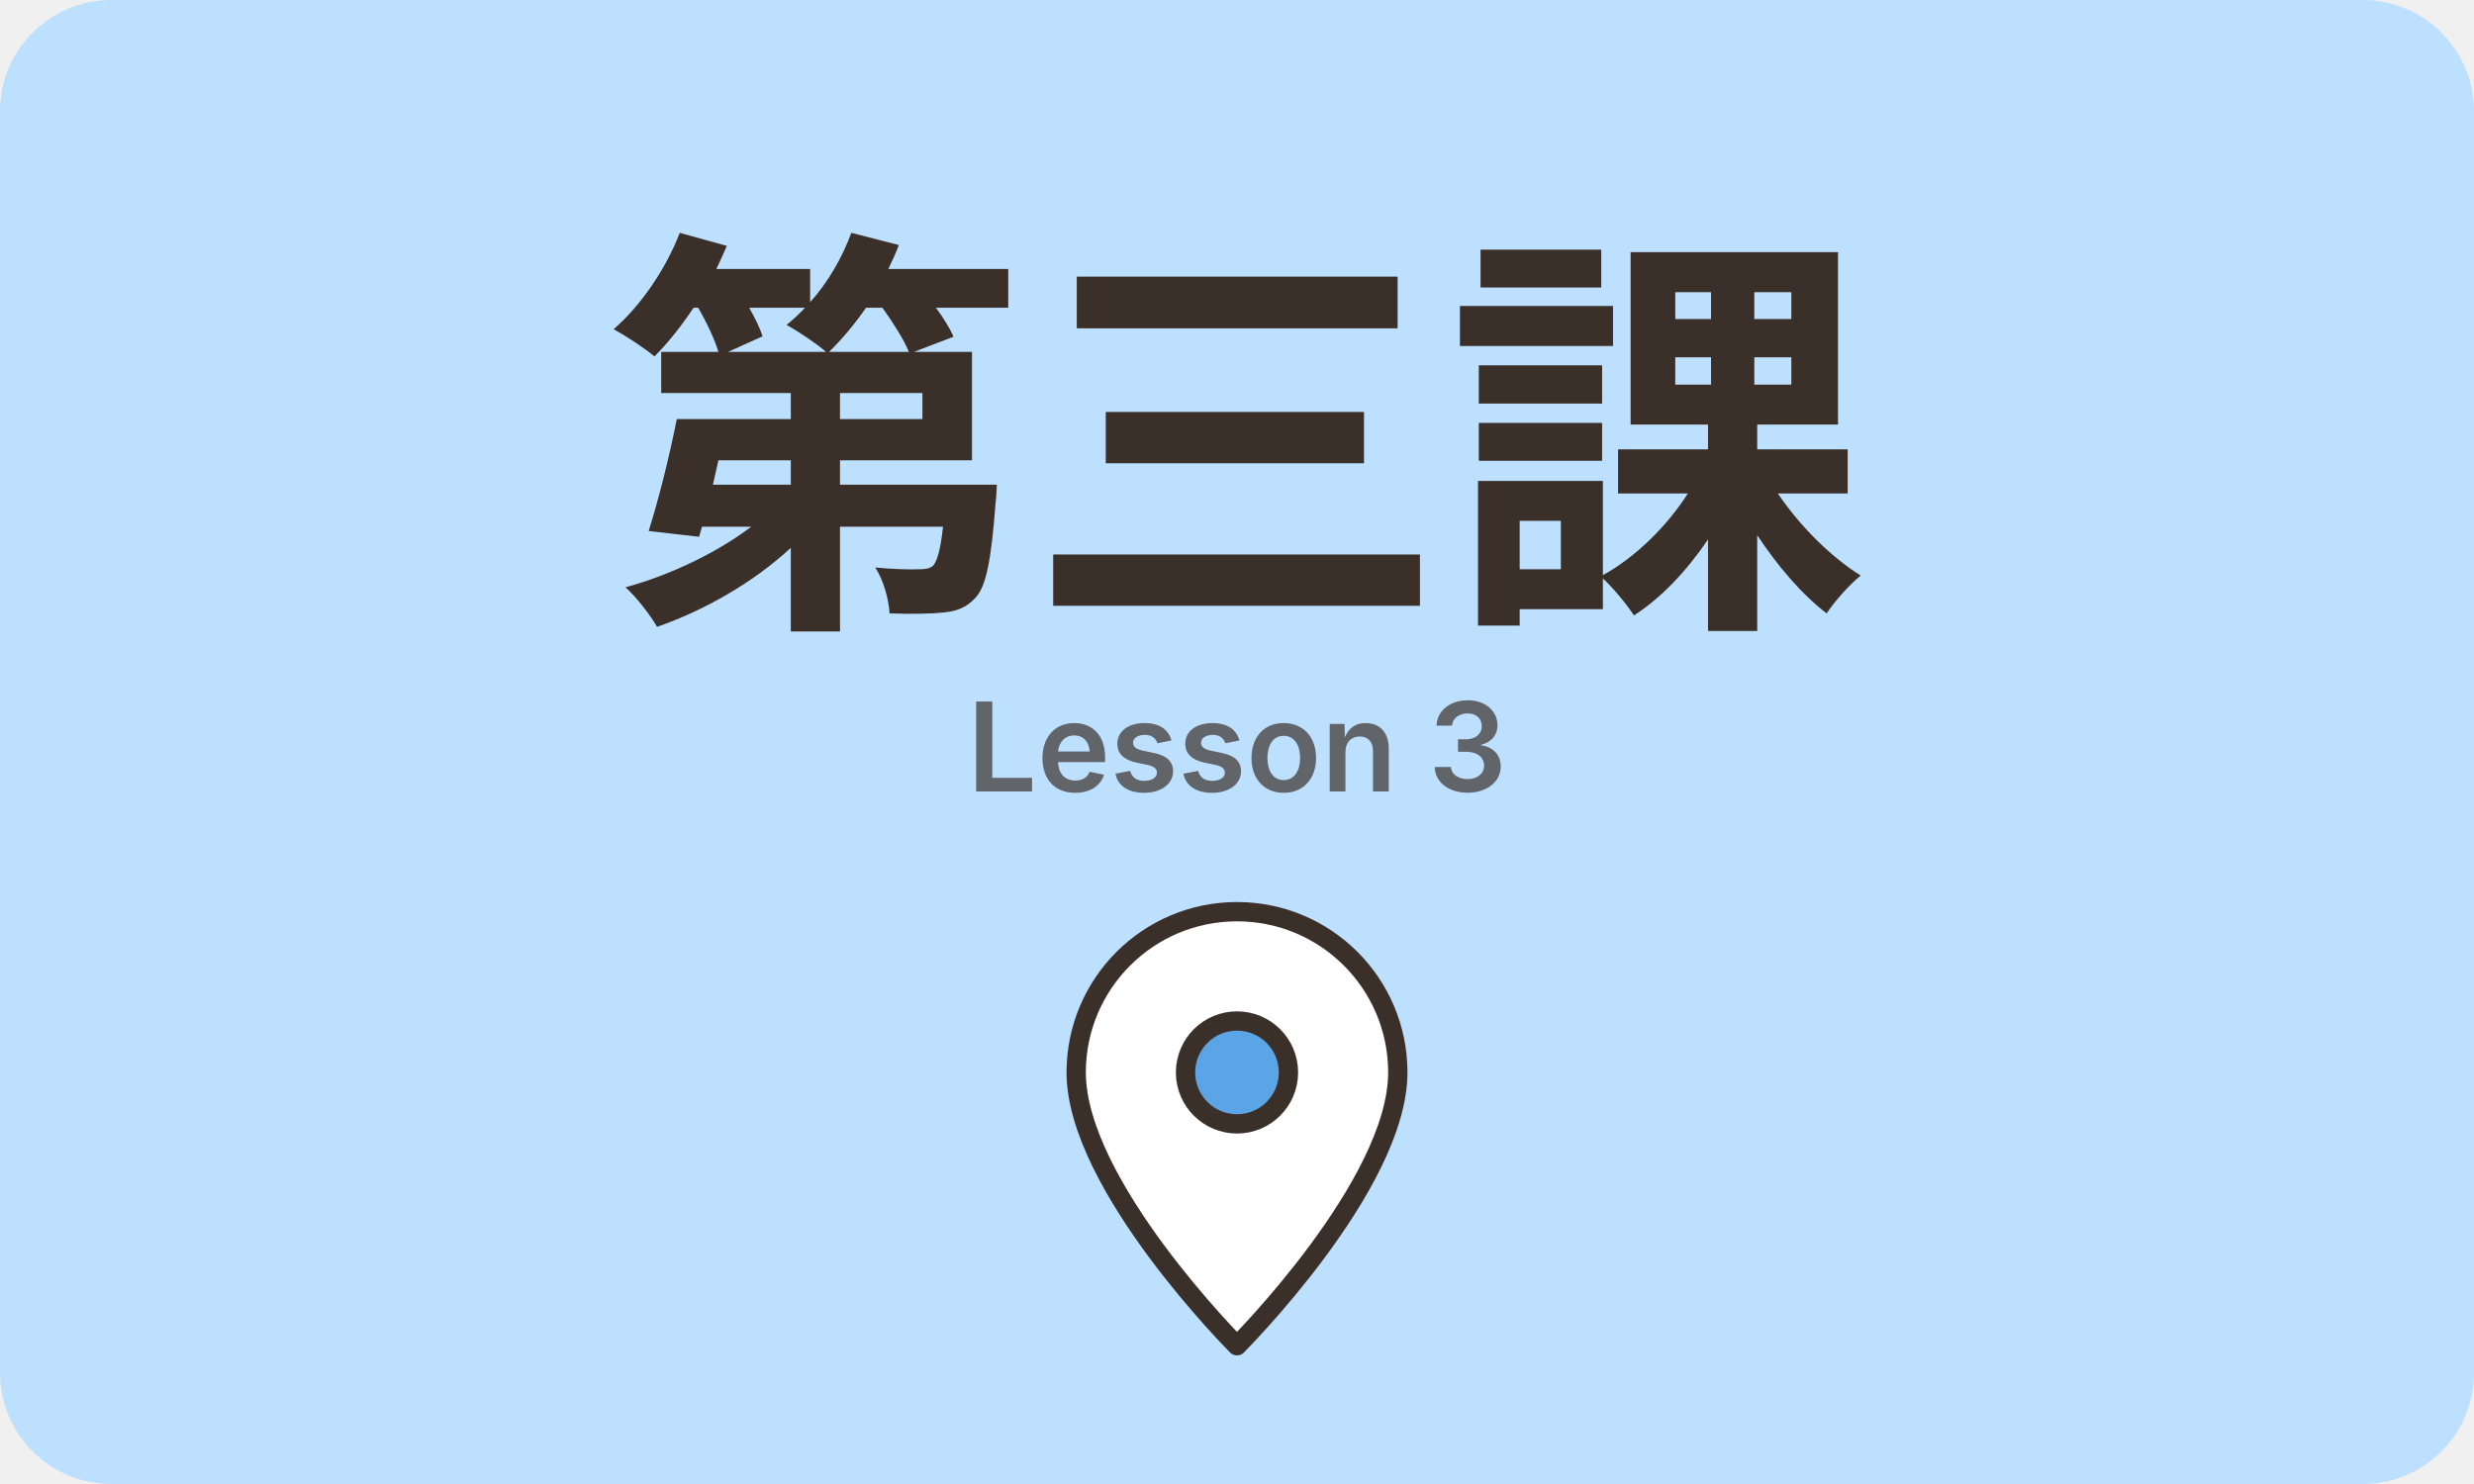
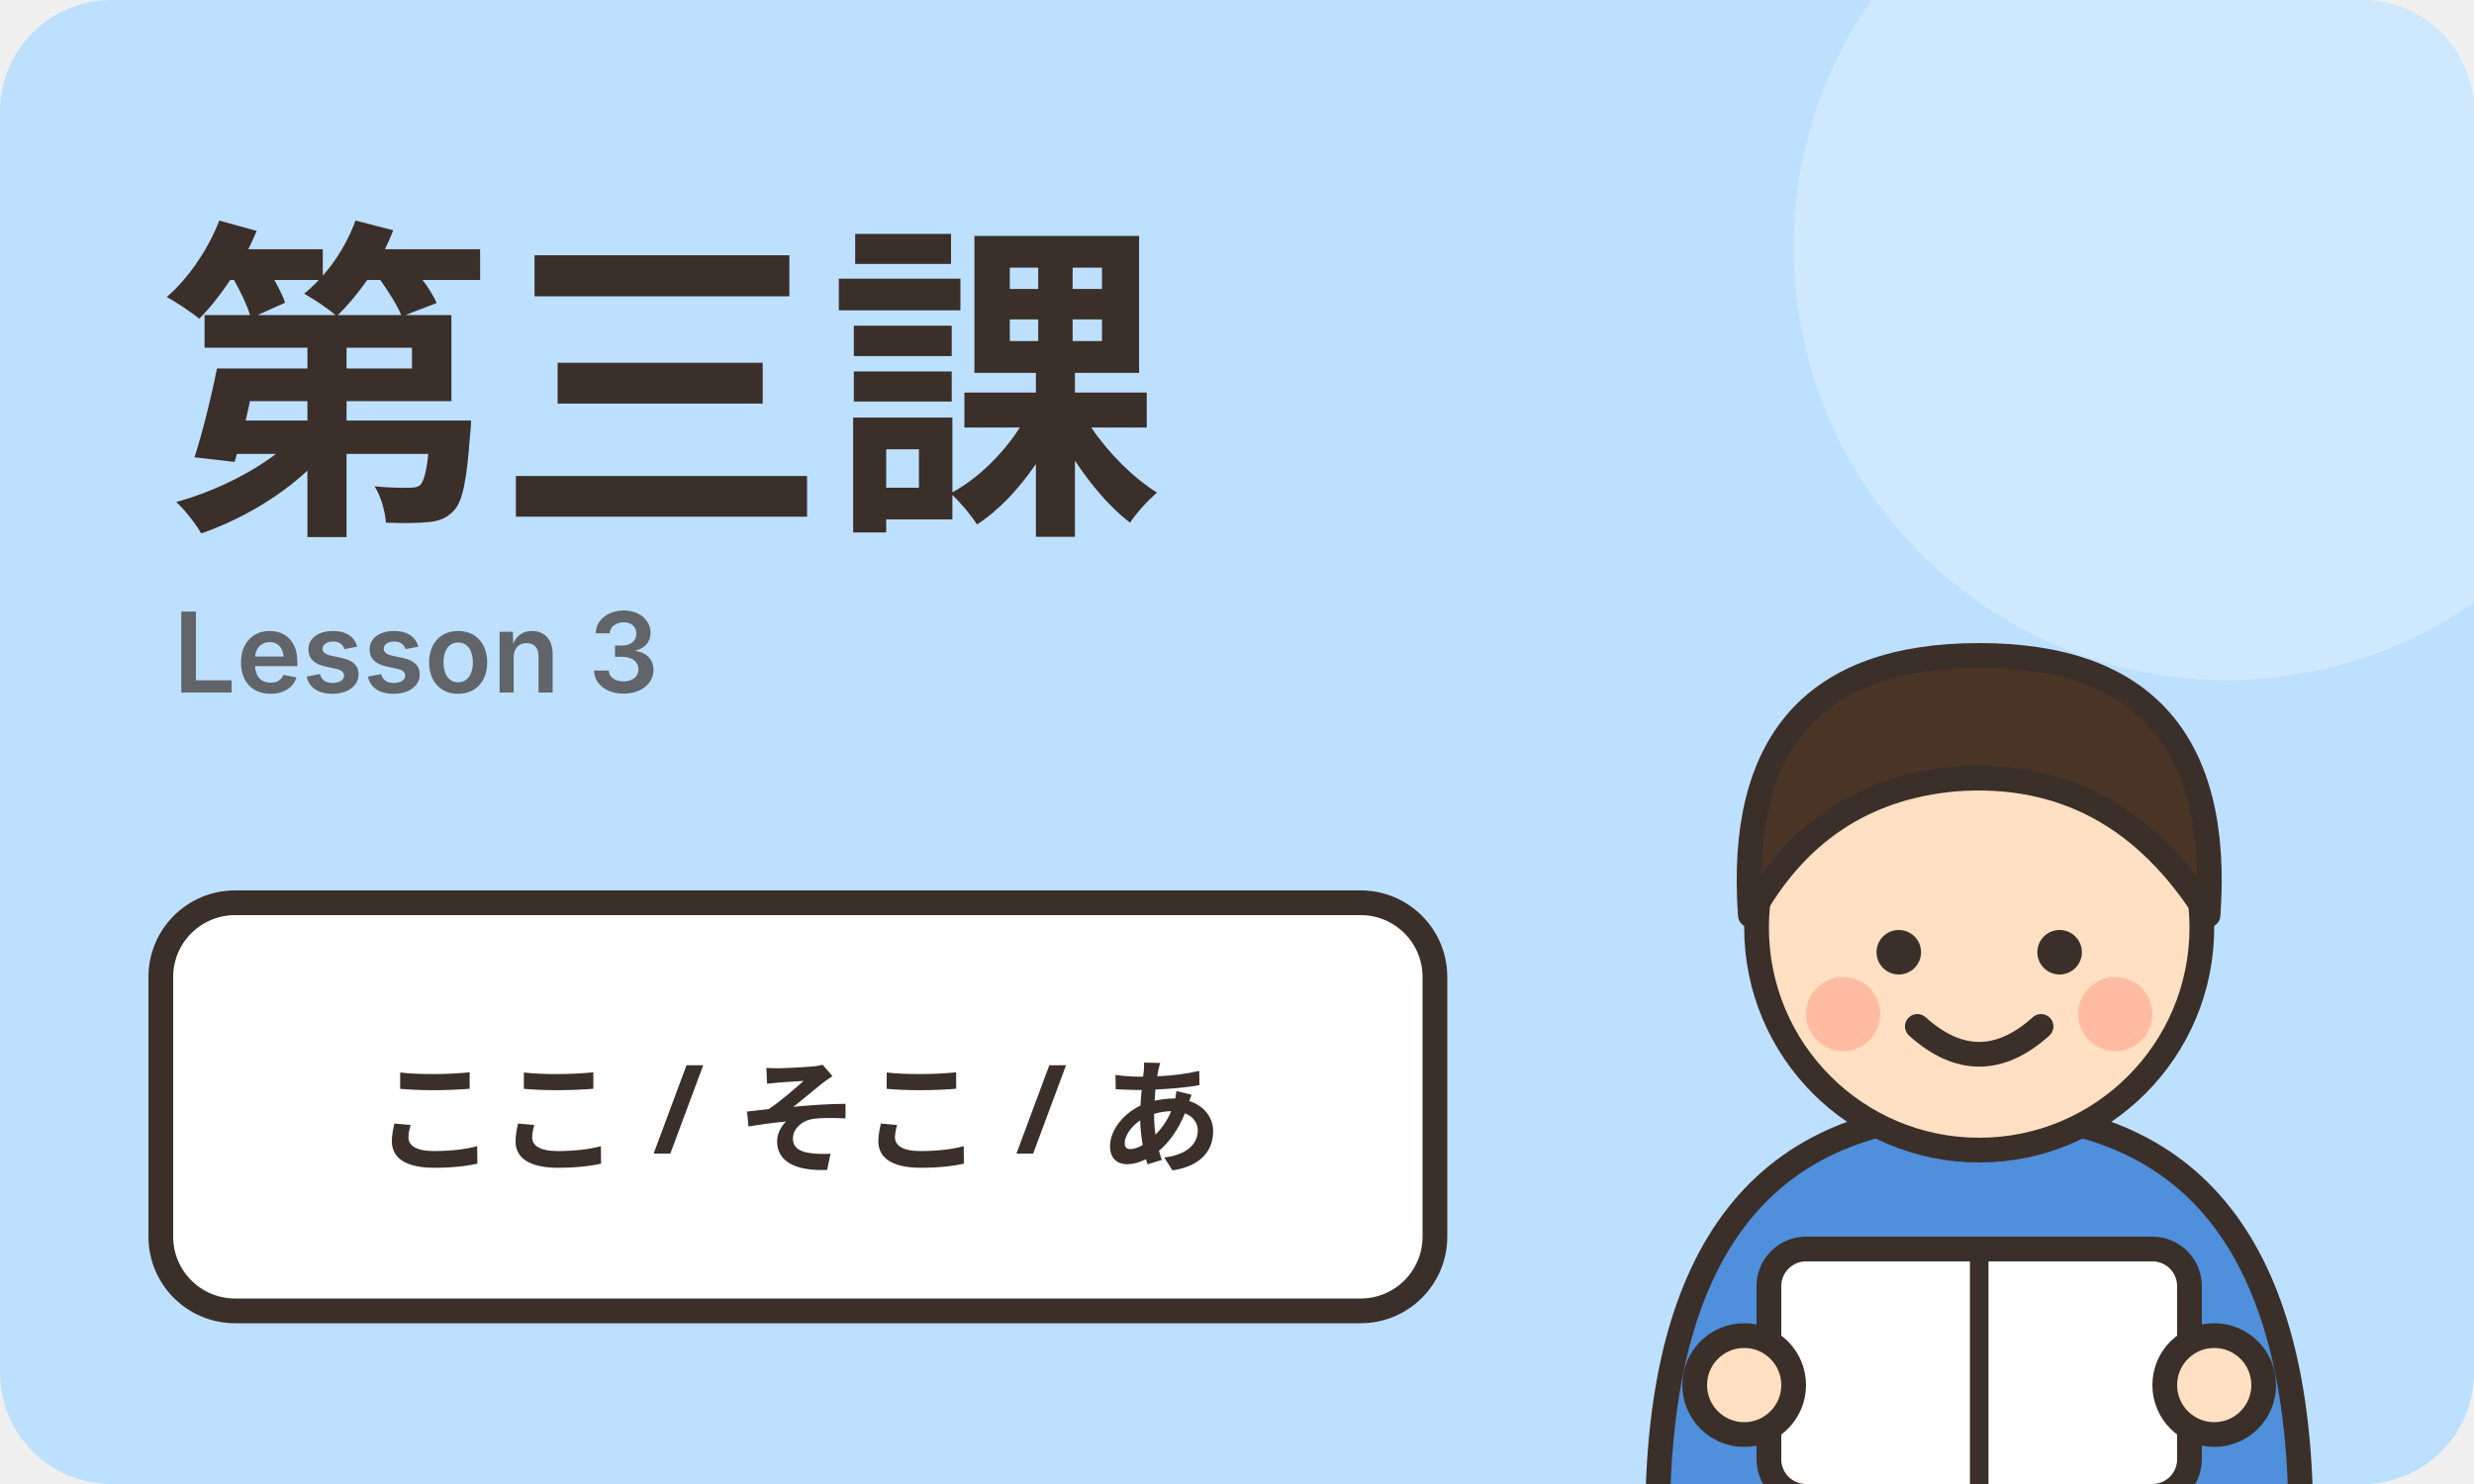
<svg xmlns="http://www.w3.org/2000/svg" viewBox="0 0 400 240" role="img" aria-label="Lesson 3">
-   <rect width="400" height="240" rx="18" fill="#BDE0FE" />
-   <text x="200" y="96" text-anchor="middle" font-size="68" font-weight="700" font-family="Noto Sans JP, Hiragino Sans, sans-serif" fill="#3b2f2a">第三課</text>
-   <text x="200" y="128" text-anchor="middle" font-size="20" font-weight="600" font-family="Inter, sans-serif" fill="#3b2f2a" opacity=".7">Lesson 3</text>
-   <g transform="translate(200 188) scale(.52) translate(-200 -278)">
-     <path d="M200 335C200 335 150 285 150 250A50 50 0 0 1 250 250C250 285 200 335 200 335Z" fill="#fff" stroke="#3b2f2a" stroke-width="6" stroke-linejoin="round" stroke-linecap="round" />
-     <circle cx="200" cy="250" r="16" fill="#5BA4E6" stroke="#3b2f2a" stroke-width="6" stroke-linejoin="round" stroke-linecap="round" />
+   <defs>
+     <clipPath id="c">
+       <rect width="400" height="240" rx="18" />
+     </clipPath>
+   </defs>
+   <g clip-path="url(#c)">
+     <rect width="400" height="240" fill="#BDE0FE" />
+     <circle cx="360" cy="40" r="70" fill="#fff" opacity=".25" />
+     <text x="26" y="82" font-size="54" font-weight="700" font-family="Noto Sans JP, Hiragino Sans, Yu Gothic, sans-serif" fill="#3b2f2a">第三課</text>
+     <text x="28" y="112" font-size="18" font-weight="600" font-family="Inter, sans-serif" fill="#3b2f2a" opacity=".7">Lesson 3</text>
+     <rect x="26" y="146" width="206" height="66" rx="12" fill="#fff" stroke="#3b2f2a" stroke-width="4" />
+     <text x="129" y="188" text-anchor="middle" font-size="20" font-weight="700" font-family="Noto Sans JP, Hiragino Sans, Yu Gothic, sans-serif" fill="#3b2f2a">ここ / そこ / あ</text>
+     <g transform="translate(320 150)">
+       <path d="M-52 96Q-52 30 0 30Q52 30 52 96Z" fill="#4F8FDB" stroke="#3b2f2a" stroke-width="4" stroke-linejoin="round" />
+       <circle r="36" fill="#FFE0C2" stroke="#3b2f2a" stroke-width="4" />
+       <path d="M-37 -2Q-40 -44 0 -44Q40 -44 37 -2Q22 -26 -4 -24Q-26 -22 -37 -2Z" fill="#4a3426" stroke="#3b2f2a" stroke-width="4" stroke-linejoin="round" />
+       <circle cx="-13" cy="4" r="3.6" fill="#3b2f2a" />
+       <circle cx="13" cy="4" r="3.6" fill="#3b2f2a" />
+       <circle cx="-22" cy="14" r="6" fill="#FF9E8A" opacity=".55" />
+       <circle cx="22" cy="14" r="6" fill="#FF9E8A" opacity=".55" />
+       <path d="M-10 16Q0 25 10 16" fill="none" stroke="#3b2f2a" stroke-width="4" stroke-linecap="round" />
+       <rect x="-34" y="52" width="68" height="40" rx="6" fill="#fff" stroke="#3b2f2a" stroke-width="4" />
+       <path d="M0 52V92" stroke="#3b2f2a" stroke-width="3" />
+       <circle cx="-38" cy="74" r="8" fill="#FFE0C2" stroke="#3b2f2a" stroke-width="4" />
+       <circle cx="38" cy="74" r="8" fill="#FFE0C2" stroke="#3b2f2a" stroke-width="4" />
+     </g>
  </g>
</svg>
